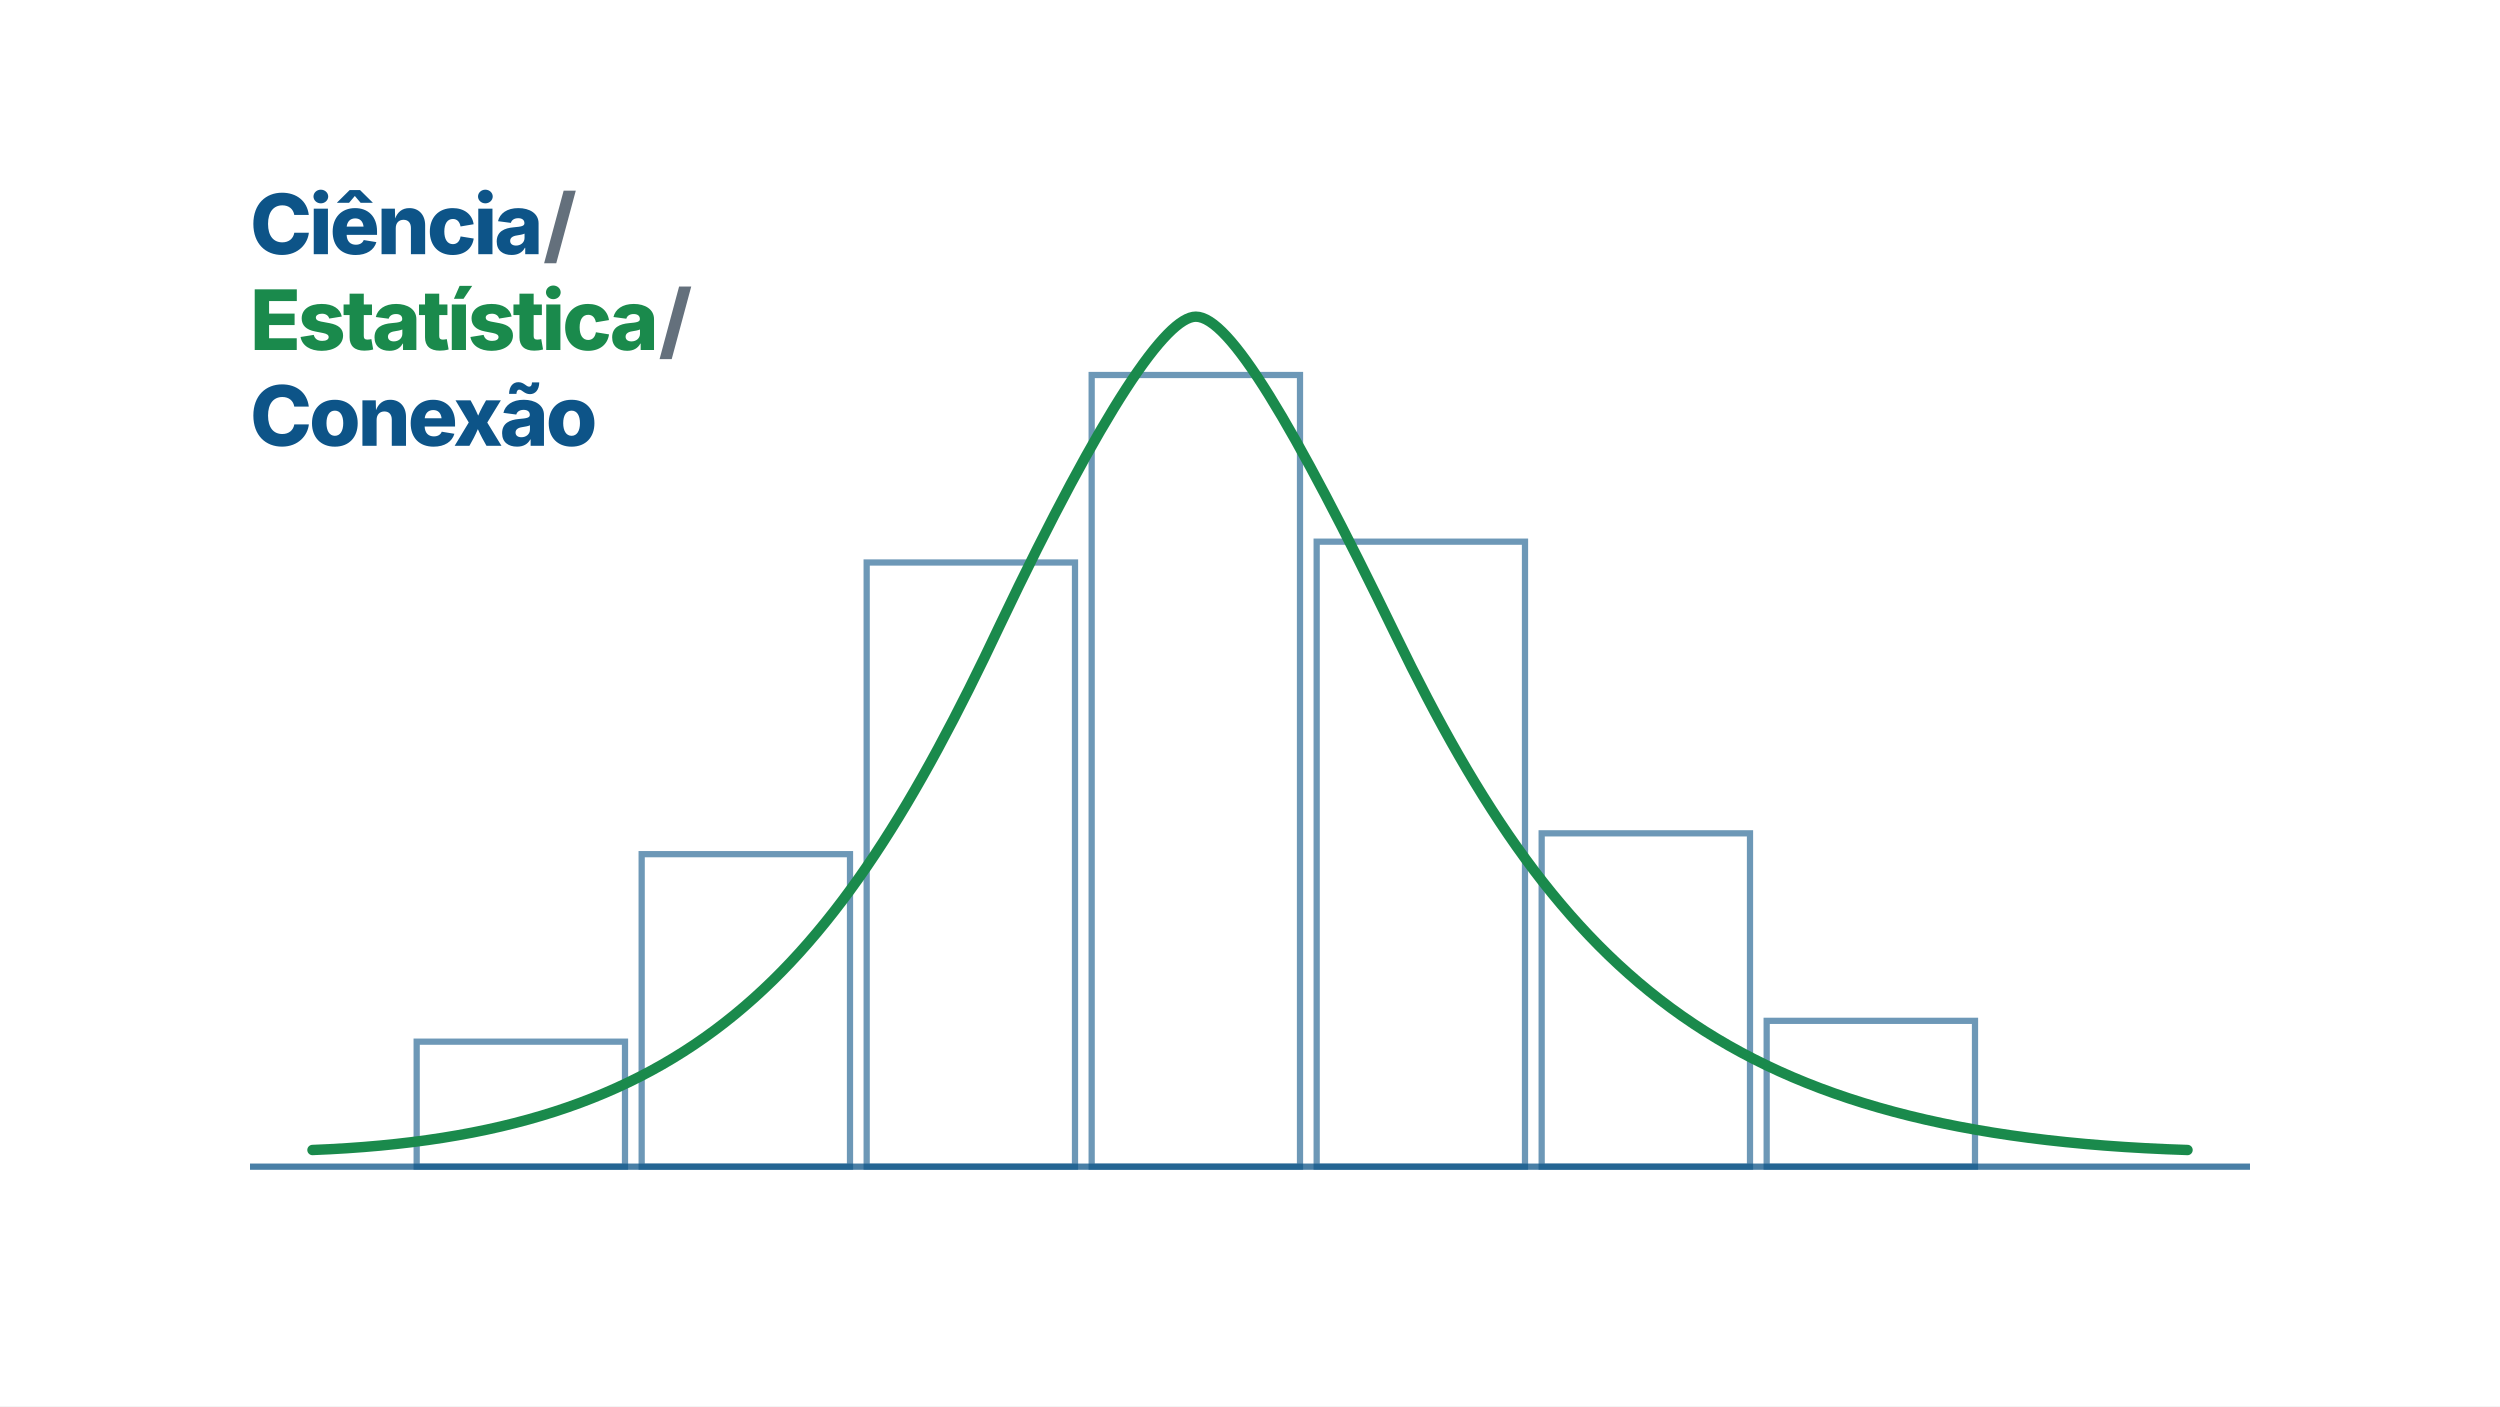
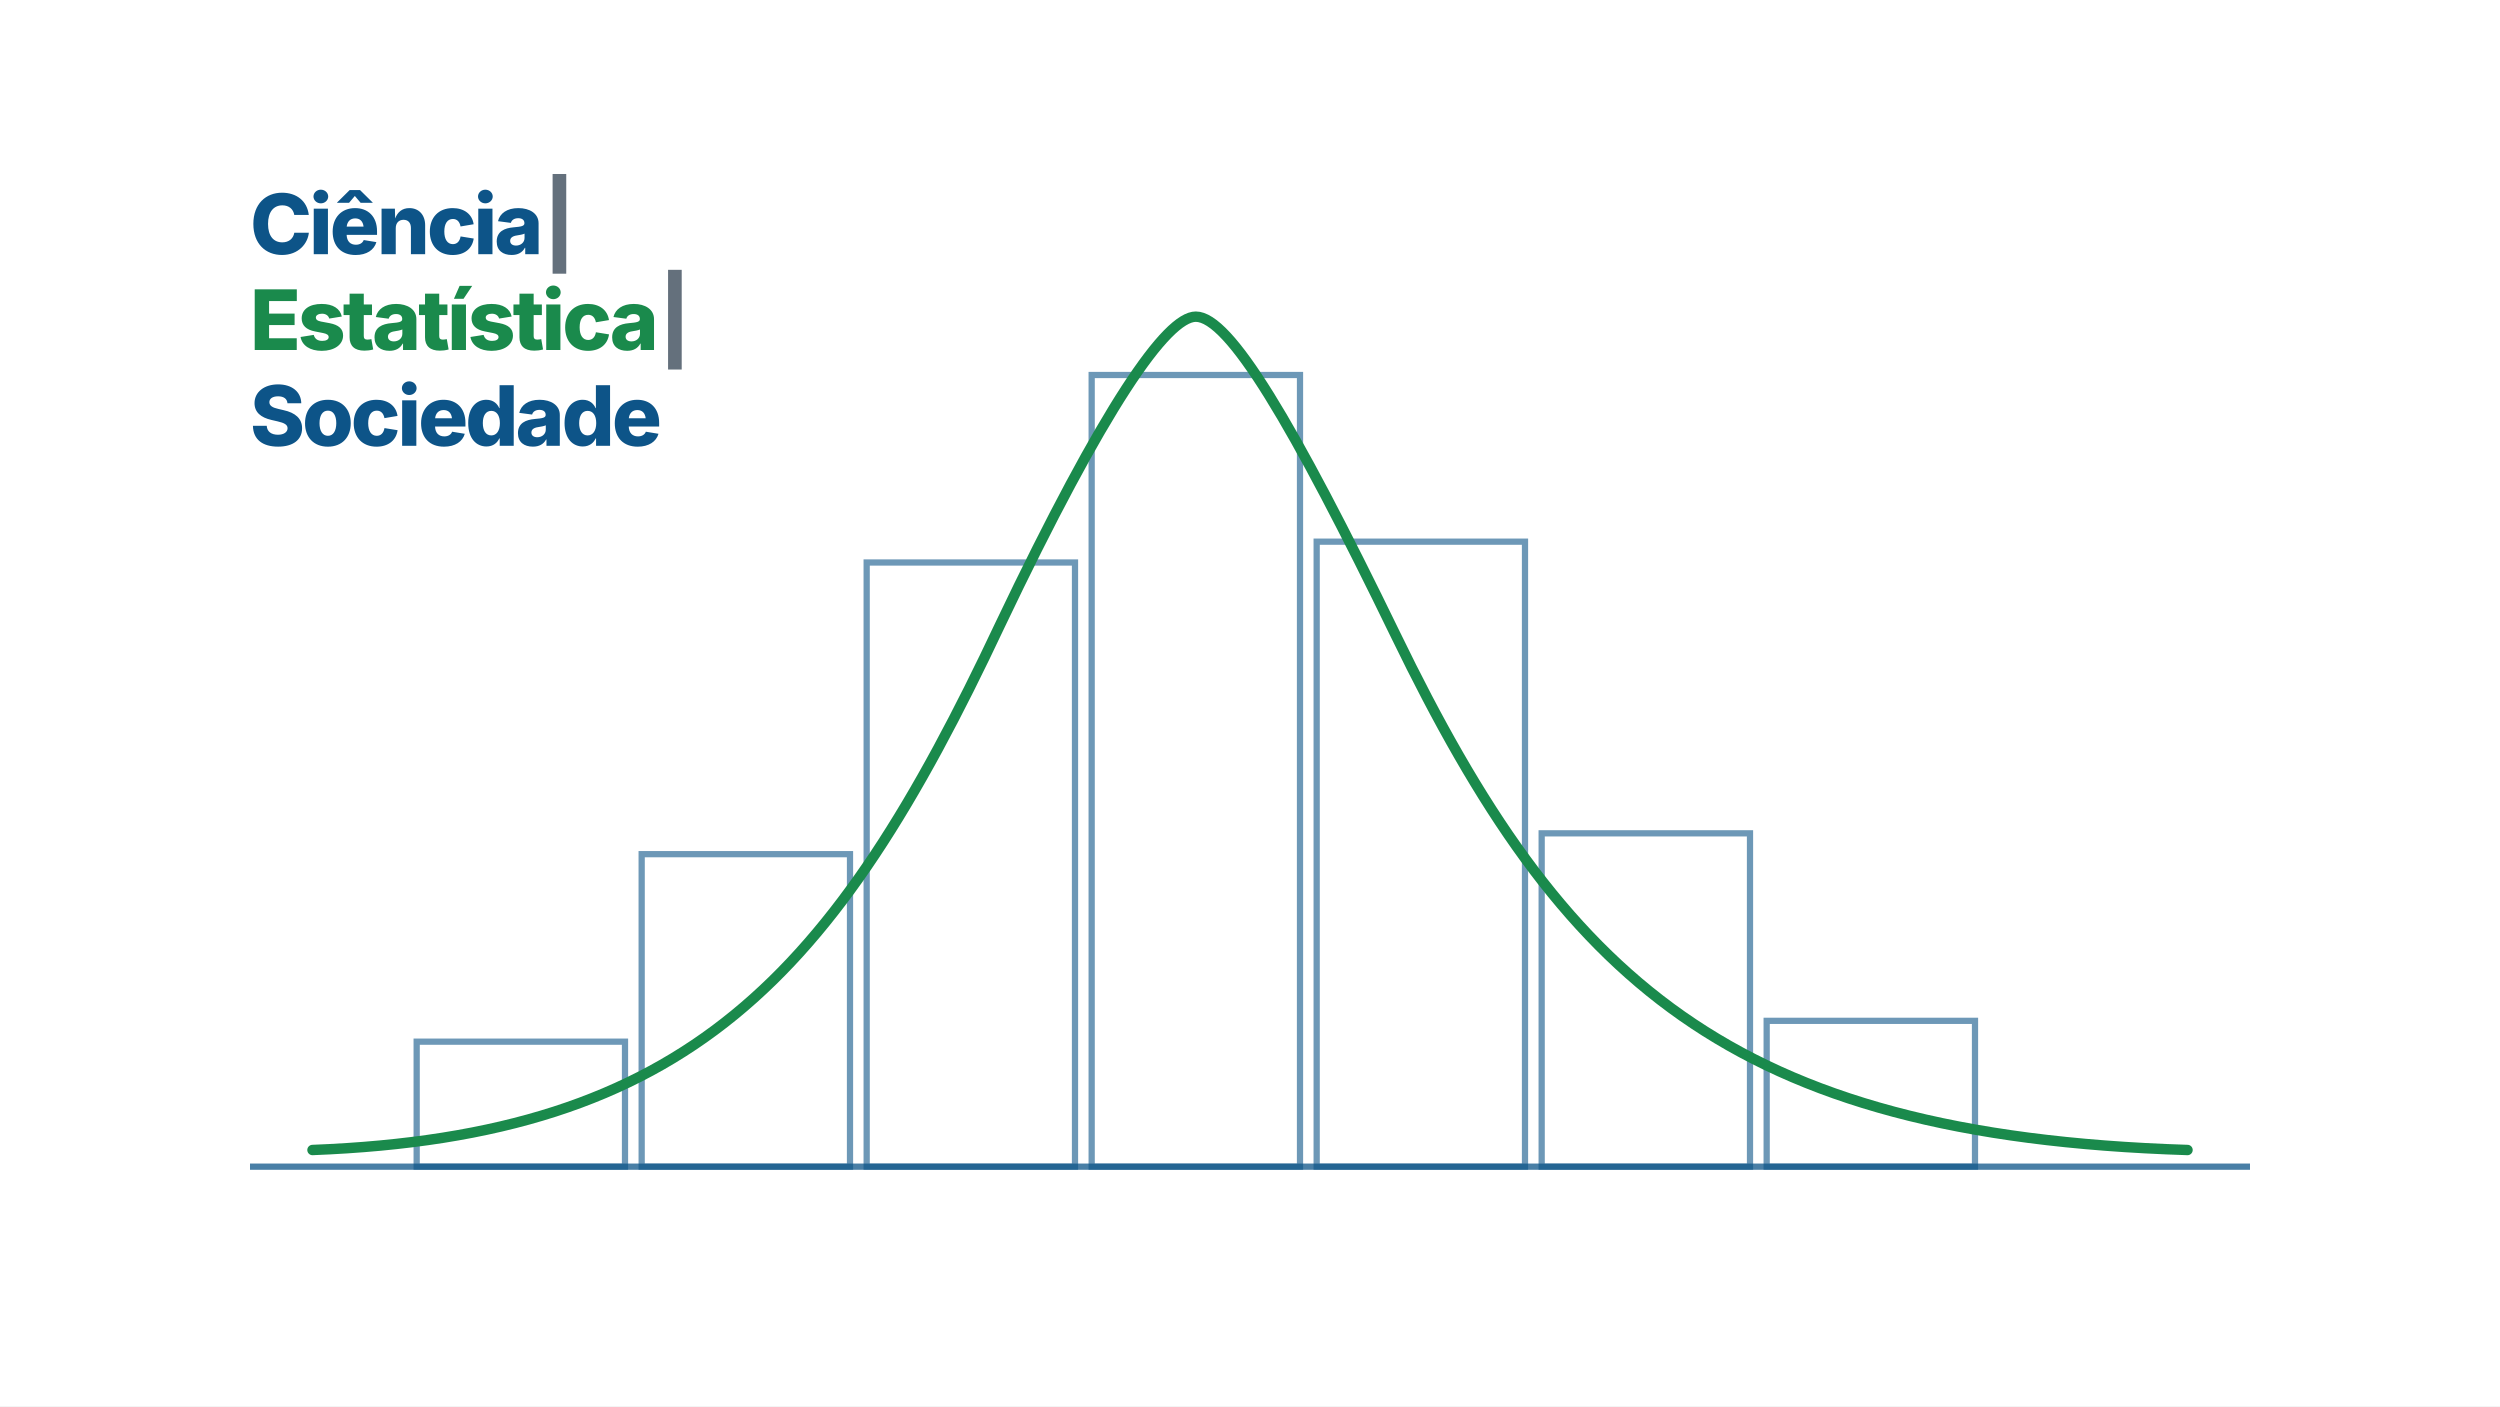
- <svg xmlns="http://www.w3.org/2000/svg" viewBox="0 0 1200 675" role="img" aria-label="Conexão Estatística: histograma com a curva normal ajustada">
+ <svg xmlns="http://www.w3.org/2000/svg" viewBox="0 0 1200 675" role="img" aria-label="ConectaStat: histograma com a curva normal ajustada">
  <rect width="1200" height="675" fill="#ffffff" />
  <g fill="none" stroke="#0d5488">
    <line x1="120" y1="560" x2="1080" y2="560" stroke-width="3" stroke-opacity=".75" />
    <g stroke-width="3" stroke-opacity=".6">
      <rect x="200" y="500" width="100" height="60" />
      <rect x="308" y="410" width="100" height="150" />
      <rect x="416" y="270" width="100" height="290" />
      <rect x="524" y="180" width="100" height="380" />
      <rect x="632" y="260" width="100" height="300" />
      <rect x="740" y="400" width="100" height="160" />
      <rect x="848" y="490" width="100" height="70" />
    </g>
    <path stroke="#1a8a4c" stroke-width="5" stroke-linecap="round" d="M150,552 C330,545 400,470 480,300 C530,195 560,152 574,152              C590,152 620,202 670,305 C750,470 830,545 1050,552" />
  </g>
  <g font-family="Inter, 'Segoe UI', Arial, sans-serif" font-size="40" font-weight="800" letter-spacing="-1.4">
-     <text x="120" y="122" fill="#0d5488">Ciência<tspan fill="#64707c">/</tspan>
+     <text x="120" y="122" fill="#0d5488">Ciência<tspan fill="#64707c">|</tspan>
    </text>
-     <text x="120" y="168" fill="#1a8a4c">Estatística<tspan fill="#64707c">/</tspan>
+     <text x="120" y="168" fill="#1a8a4c">Estatística<tspan fill="#64707c">|</tspan>
    </text>
-     <text x="120" y="214" fill="#0d5488">Conexão</text>
+     <text x="120" y="214" fill="#0d5488">Sociedade</text>
  </g>
</svg>
